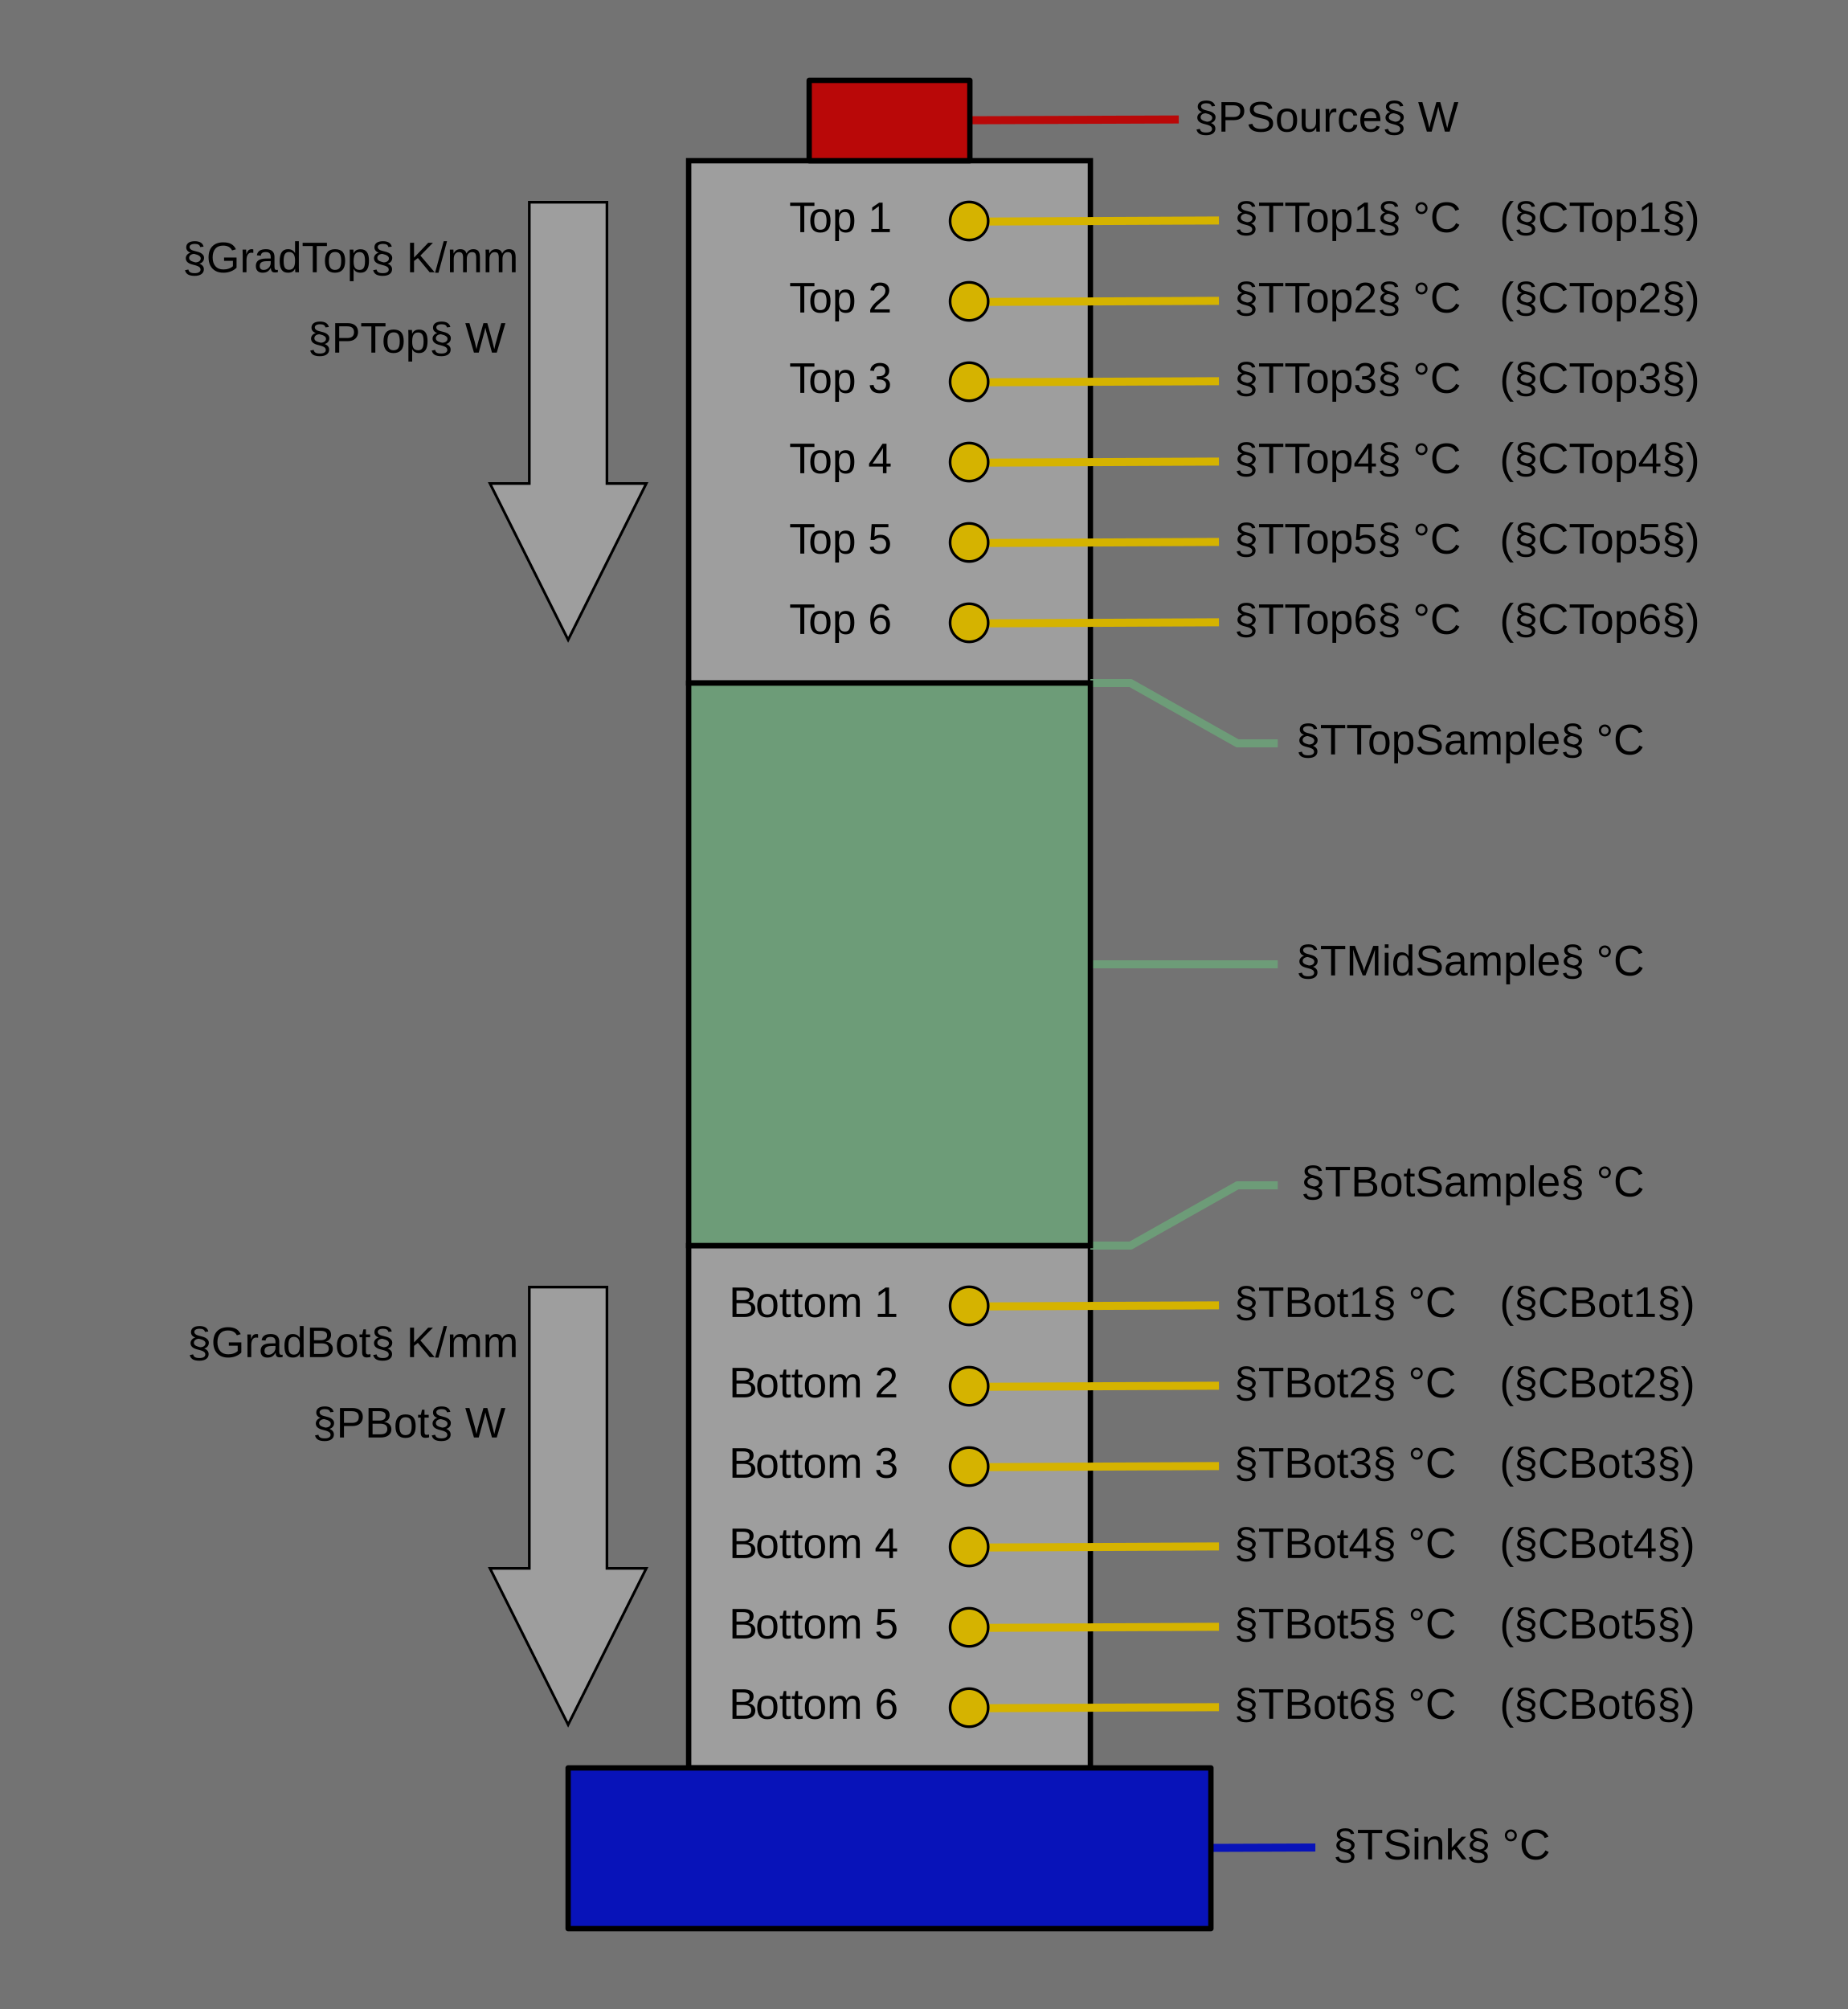
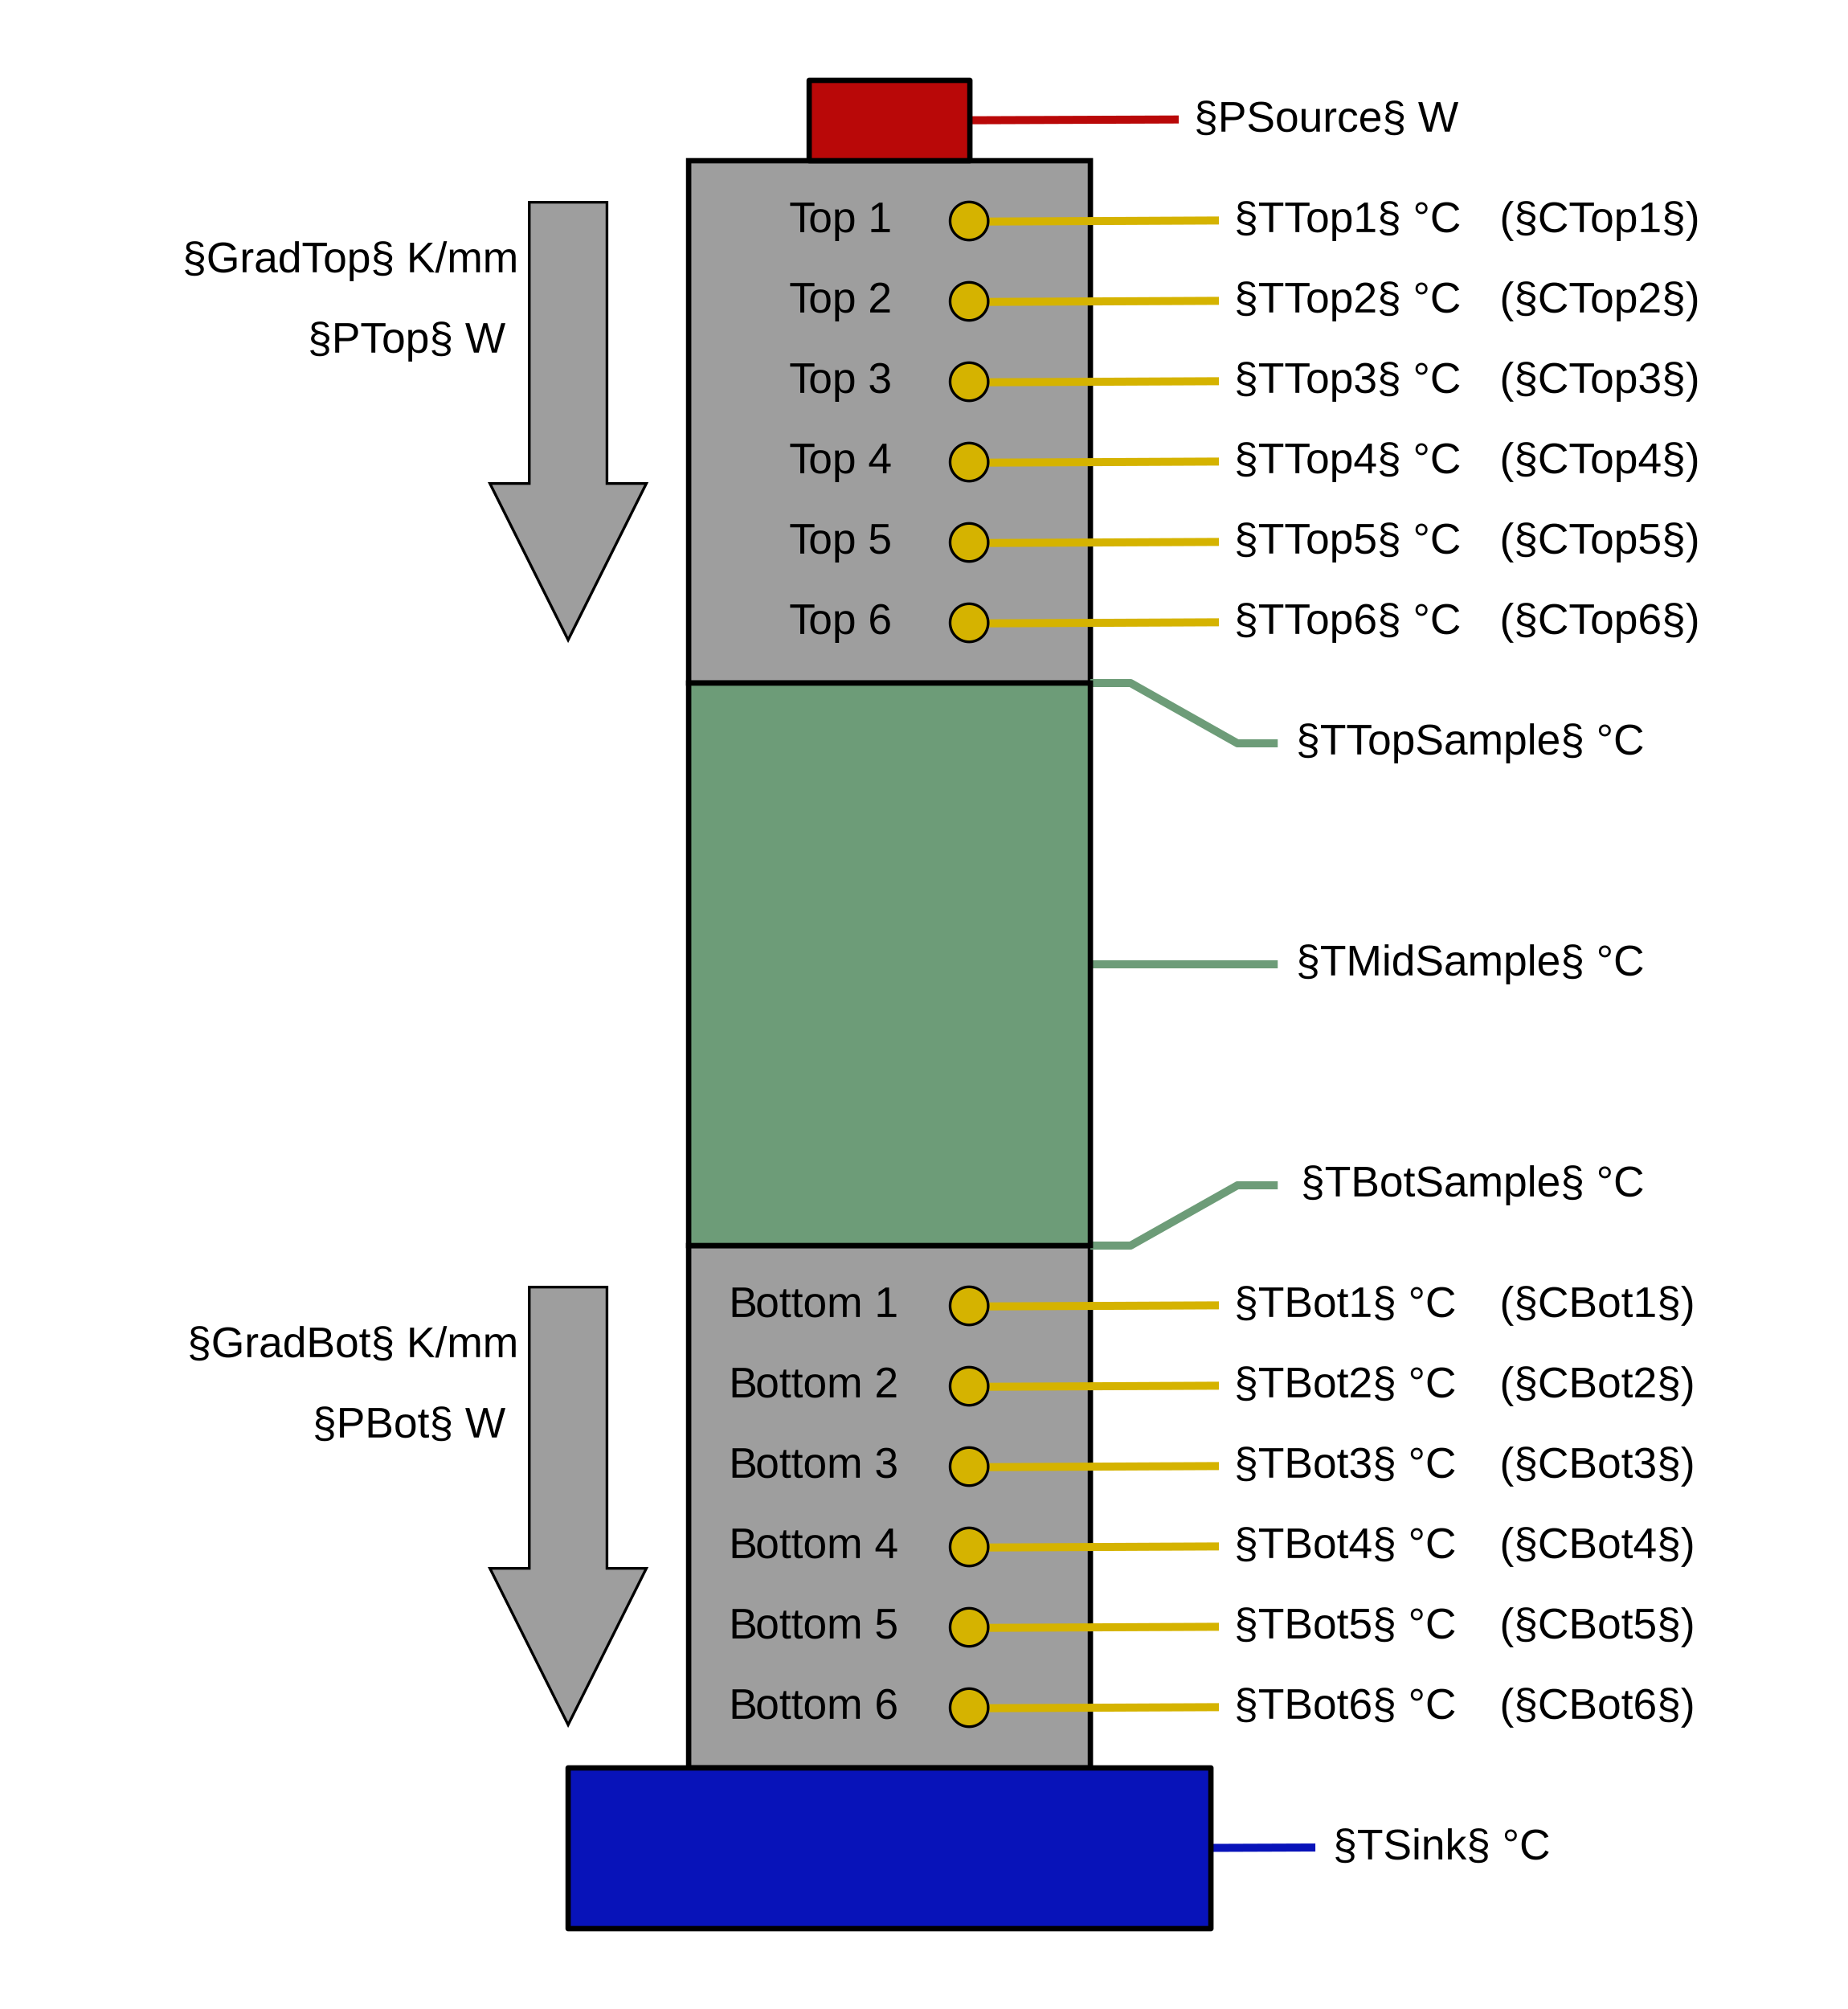
<svg xmlns="http://www.w3.org/2000/svg" width="100%" height="100%" viewBox="0 0 460 500" version="1.1" xml:space="preserve" style="fill-rule:evenodd;clip-rule:evenodd;stroke-miterlimit:1.5;">
-   <rect x="0" y="0" width="460" height="500" style="fill:rgb(115,115,115);" />
  <g>
    <g>
      <g id="Bottom">
        <rect x="171.417" y="310" width="100" height="130" style="fill:rgb(158,158,158);stroke:black;stroke-width:1.33px;" />
        <g id="Bottom1">
          <path d="M245.972,325.138l57.444,-0.265" style="fill:none;stroke:rgb(213,179,0);stroke-width:2px;stroke-linejoin:round;" />
          <text x="181.454px" y="327.779px" style="font-family:'ArialMT', 'Arial', sans-serif;font-size:10.667px;">B<tspan x="188.035px 193.434px 195.864px 198.294px 203.693px 212.045px 214.475px " y="327.779px 327.779px 327.779px 327.779px 327.779px 327.779px 327.779px ">ottom 1</tspan>
          </text>
          <text x="307.229px" y="327.766px" style="font-family:'ArialMT', 'Arial', sans-serif;font-size:10.667px;">
            <tspan x="307.229px 312.627px 318.61px 325.191px 330.59px 333.02px 338.419px 343.818px 346.248px 349.981px " y="327.766px 327.766px 327.766px 327.766px 327.766px 327.766px 327.766px 327.766px 327.766px 327.766px ">§TBot1§ °C</tspan>
          </text>
          <text x="373.299px" y="327.766px" style="font-family:'ArialMT', 'Arial', sans-serif;font-size:10.667px;">
            <tspan x="373.299px 376.318px 381.717px 388.887px 395.468px 400.867px 403.297px 408.696px 414.095px " y="327.766px 327.766px 327.766px 327.766px 327.766px 327.766px 327.766px 327.766px 327.766px ">(§CBot1§)</tspan>
          </text>
          <circle cx="241.232" cy="325.005" r="4.74" style="fill:rgb(213,179,0);stroke:black;stroke-width:0.67px;stroke-linejoin:round;" />
        </g>
        <g id="Bottom2">
          <path d="M245.972,345.138l57.444,-0.265" style="fill:none;stroke:rgb(213,179,0);stroke-width:2px;stroke-linejoin:round;" />
          <text x="181.454px" y="347.779px" style="font-family:'ArialMT', 'Arial', sans-serif;font-size:10.667px;">B<tspan x="188.035px 193.434px 195.864px 198.294px 203.693px 212.045px 214.475px " y="347.779px 347.779px 347.779px 347.779px 347.779px 347.779px 347.779px ">ottom 2</tspan>
          </text>
          <text x="307.229px" y="347.766px" style="font-family:'ArialMT', 'Arial', sans-serif;font-size:10.667px;">
            <tspan x="307.229px 312.627px 318.61px 325.191px 330.59px 333.02px 338.419px 343.818px 346.248px 349.981px " y="347.766px 347.766px 347.766px 347.766px 347.766px 347.766px 347.766px 347.766px 347.766px 347.766px ">§TBot2§ °C</tspan>
          </text>
          <text x="373.299px" y="347.766px" style="font-family:'ArialMT', 'Arial', sans-serif;font-size:10.667px;">
            <tspan x="373.299px 376.318px 381.717px 388.887px 395.468px 400.867px 403.297px 408.696px 414.095px " y="347.766px 347.766px 347.766px 347.766px 347.766px 347.766px 347.766px 347.766px 347.766px ">(§CBot2§)</tspan>
          </text>
          <circle cx="241.232" cy="345.005" r="4.74" style="fill:rgb(213,179,0);stroke:black;stroke-width:0.67px;stroke-linejoin:round;" />
        </g>
        <g id="Bottom3">
          <path d="M245.972,365.138l57.444,-0.265" style="fill:none;stroke:rgb(213,179,0);stroke-width:2px;stroke-linejoin:round;" />
          <text x="181.454px" y="367.779px" style="font-family:'ArialMT', 'Arial', sans-serif;font-size:10.667px;">B<tspan x="188.035px 193.434px 195.864px 198.294px 203.693px 212.045px 214.475px " y="367.779px 367.779px 367.779px 367.779px 367.779px 367.779px 367.779px ">ottom 3</tspan>
          </text>
          <text x="307.229px" y="367.766px" style="font-family:'ArialMT', 'Arial', sans-serif;font-size:10.667px;">
            <tspan x="307.229px 312.627px 318.61px 325.191px 330.59px 333.02px 338.419px 343.818px 346.248px 349.981px " y="367.766px 367.766px 367.766px 367.766px 367.766px 367.766px 367.766px 367.766px 367.766px 367.766px ">§TBot3§ °C</tspan>
          </text>
          <text x="373.299px" y="367.766px" style="font-family:'ArialMT', 'Arial', sans-serif;font-size:10.667px;">
            <tspan x="373.299px 376.318px 381.717px 388.887px 395.468px 400.867px 403.297px 408.696px 414.095px " y="367.766px 367.766px 367.766px 367.766px 367.766px 367.766px 367.766px 367.766px 367.766px ">(§CBot3§)</tspan>
          </text>
          <circle cx="241.232" cy="365.005" r="4.74" style="fill:rgb(213,179,0);stroke:black;stroke-width:0.67px;stroke-linejoin:round;" />
        </g>
        <g id="Bottom4">
          <path d="M245.972,385.138l57.444,-0.265" style="fill:none;stroke:rgb(213,179,0);stroke-width:2px;stroke-linejoin:round;" />
          <text x="181.454px" y="387.779px" style="font-family:'ArialMT', 'Arial', sans-serif;font-size:10.667px;">B<tspan x="188.035px 193.434px 195.864px 198.294px 203.693px 212.045px 214.475px " y="387.779px 387.779px 387.779px 387.779px 387.779px 387.779px 387.779px ">ottom 4</tspan>
          </text>
          <text x="307.229px" y="387.766px" style="font-family:'ArialMT', 'Arial', sans-serif;font-size:10.667px;">
            <tspan x="307.229px 312.627px 318.61px 325.191px 330.59px 333.02px 338.419px 343.818px 346.248px 349.981px " y="387.766px 387.766px 387.766px 387.766px 387.766px 387.766px 387.766px 387.766px 387.766px 387.766px ">§TBot4§ °C</tspan>
          </text>
          <text x="373.299px" y="387.766px" style="font-family:'ArialMT', 'Arial', sans-serif;font-size:10.667px;">
            <tspan x="373.299px 376.318px 381.717px 388.887px 395.468px 400.867px 403.297px 408.696px 414.095px " y="387.766px 387.766px 387.766px 387.766px 387.766px 387.766px 387.766px 387.766px 387.766px ">(§CBot4§)</tspan>
          </text>
          <circle cx="241.232" cy="385.005" r="4.74" style="fill:rgb(213,179,0);stroke:black;stroke-width:0.67px;stroke-linejoin:round;" />
        </g>
        <g id="Bottom5">
          <path d="M245.972,405.138l57.444,-0.265" style="fill:none;stroke:rgb(213,179,0);stroke-width:2px;stroke-linejoin:round;" />
          <text x="181.454px" y="407.779px" style="font-family:'ArialMT', 'Arial', sans-serif;font-size:10.667px;">B<tspan x="188.035px 193.434px 195.864px 198.294px 203.693px 212.045px 214.475px " y="407.779px 407.779px 407.779px 407.779px 407.779px 407.779px 407.779px ">ottom 5</tspan>
          </text>
          <text x="307.229px" y="407.766px" style="font-family:'ArialMT', 'Arial', sans-serif;font-size:10.667px;">
            <tspan x="307.229px 312.627px 318.61px 325.191px 330.59px 333.02px 338.419px 343.818px 346.248px 349.981px " y="407.766px 407.766px 407.766px 407.766px 407.766px 407.766px 407.766px 407.766px 407.766px 407.766px ">§TBot5§ °C</tspan>
          </text>
          <text x="373.299px" y="407.766px" style="font-family:'ArialMT', 'Arial', sans-serif;font-size:10.667px;">
            <tspan x="373.299px 376.318px 381.717px 388.887px 395.468px 400.867px 403.297px 408.696px 414.095px " y="407.766px 407.766px 407.766px 407.766px 407.766px 407.766px 407.766px 407.766px 407.766px ">(§CBot5§)</tspan>
          </text>
          <circle cx="241.232" cy="405.005" r="4.74" style="fill:rgb(213,179,0);stroke:black;stroke-width:0.67px;stroke-linejoin:round;" />
        </g>
        <g id="Bottom6">
          <path d="M245.972,425.138l57.444,-0.265" style="fill:none;stroke:rgb(213,179,0);stroke-width:2px;stroke-linejoin:round;" />
          <text x="181.454px" y="427.779px" style="font-family:'ArialMT', 'Arial', sans-serif;font-size:10.667px;">B<tspan x="188.035px 193.434px 195.864px 198.294px 203.693px 212.045px 214.475px " y="427.779px 427.779px 427.779px 427.779px 427.779px 427.779px 427.779px ">ottom 6</tspan>
          </text>
          <text x="307.229px" y="427.766px" style="font-family:'ArialMT', 'Arial', sans-serif;font-size:10.667px;">
            <tspan x="307.229px 312.627px 318.61px 325.191px 330.59px 333.02px 338.419px 343.818px 346.248px 349.981px " y="427.766px 427.766px 427.766px 427.766px 427.766px 427.766px 427.766px 427.766px 427.766px 427.766px ">§TBot6§ °C</tspan>
          </text>
          <text x="373.299px" y="427.766px" style="font-family:'ArialMT', 'Arial', sans-serif;font-size:10.667px;">
            <tspan x="373.299px 376.318px 381.717px 388.887px 395.468px 400.867px 403.297px 408.696px 414.095px " y="427.766px 427.766px 427.766px 427.766px 427.766px 427.766px 427.766px 427.766px 427.766px ">(§CBot6§)</tspan>
          </text>
          <circle cx="241.232" cy="425.005" r="4.74" style="fill:rgb(213,179,0);stroke:black;stroke-width:0.67px;stroke-linejoin:round;" />
        </g>
      </g>
      <path d="M301.417,459.903l26,-0.097" style="fill:none;stroke:rgb(8,19,185);stroke-width:2px;stroke-linejoin:round;" />
      <rect x="141.417" y="440" width="160" height="40" style="fill:rgb(8,19,185);stroke:black;stroke-width:1.33px;stroke-linejoin:round;" />
      <text x="331.842px" y="462.76px" style="font-family:'ArialMT', 'Arial', sans-serif;font-size:10.667px;">
        <tspan x="331.842px 337.241px 343.223px 349.804px 351.641px 357.04px 361.84px 367.239px 369.669px 373.401px " y="462.76px 462.76px 462.76px 462.76px 462.76px 462.76px 462.76px 462.76px 462.76px 462.76px ">§TSink§ °C</tspan>
      </text>
    </g>
    <g>
      <g id="Top">
        <rect x="171.417" y="40" width="100" height="130" style="fill:rgb(158,158,158);stroke:black;stroke-width:1.33px;" />
        <g id="Top1">
          <path d="M245.972,55.138l57.444,-0.265" style="fill:none;stroke:rgb(213,179,0);stroke-width:2px;stroke-linejoin:round;" />
          <text x="196.447px" y="57.779px" style="font-family:'ArialMT', 'Arial', sans-serif;font-size:10.667px;">T<tspan x="201.247px 206.646px 212.045px 214.475px " y="57.779px 57.779px 57.779px 57.779px ">op 1</tspan>
          </text>
          <text x="307.229px" y="57.766px" style="font-family:'ArialMT', 'Arial', sans-serif;font-size:10.667px;">
            <tspan x="307.229px 312.627px 318.61px 323.41px 328.809px 334.208px 339.607px 345.006px 347.436px 351.168px " y="57.766px 57.766px 57.766px 57.766px 57.766px 57.766px 57.766px 57.766px 57.766px 57.766px ">§TTop1§ °C</tspan>
          </text>
          <text x="373.299px" y="57.766px" style="font-family:'ArialMT', 'Arial', sans-serif;font-size:10.667px;">
            <tspan x="373.299px 376.318px 381.717px 388.887px 393.687px 399.086px 404.485px 409.884px 415.283px " y="57.766px 57.766px 57.766px 57.766px 57.766px 57.766px 57.766px 57.766px 57.766px ">(§CTop1§)</tspan>
          </text>
          <circle cx="241.232" cy="55.005" r="4.74" style="fill:rgb(213,179,0);stroke:black;stroke-width:0.67px;stroke-linejoin:round;" />
        </g>
        <g id="Top2">
          <path d="M245.972,75.138l57.444,-0.265" style="fill:none;stroke:rgb(213,179,0);stroke-width:2px;stroke-linejoin:round;" />
          <text x="196.447px" y="77.779px" style="font-family:'ArialMT', 'Arial', sans-serif;font-size:10.667px;">T<tspan x="201.247px 206.646px 212.045px 214.475px " y="77.779px 77.779px 77.779px 77.779px ">op 2</tspan>
          </text>
          <text x="307.229px" y="77.766px" style="font-family:'ArialMT', 'Arial', sans-serif;font-size:10.667px;">
            <tspan x="307.229px 312.627px 318.61px 323.41px 328.809px 334.208px 339.607px 345.006px 347.436px 351.168px " y="77.766px 77.766px 77.766px 77.766px 77.766px 77.766px 77.766px 77.766px 77.766px 77.766px ">§TTop2§ °C</tspan>
          </text>
          <text x="373.299px" y="77.766px" style="font-family:'ArialMT', 'Arial', sans-serif;font-size:10.667px;">
            <tspan x="373.299px 376.318px 381.717px 388.887px 393.687px 399.086px 404.485px 409.884px 415.283px " y="77.766px 77.766px 77.766px 77.766px 77.766px 77.766px 77.766px 77.766px 77.766px ">(§CTop2§)</tspan>
          </text>
          <circle cx="241.232" cy="75.005" r="4.74" style="fill:rgb(213,179,0);stroke:black;stroke-width:0.67px;stroke-linejoin:round;" />
        </g>
        <g id="Top3">
          <path d="M245.972,95.138l57.444,-0.265" style="fill:none;stroke:rgb(213,179,0);stroke-width:2px;stroke-linejoin:round;" />
          <text x="196.447px" y="97.779px" style="font-family:'ArialMT', 'Arial', sans-serif;font-size:10.667px;">T<tspan x="201.247px 206.646px 212.045px 214.475px " y="97.779px 97.779px 97.779px 97.779px ">op 3</tspan>
          </text>
          <text x="307.229px" y="97.766px" style="font-family:'ArialMT', 'Arial', sans-serif;font-size:10.667px;">
            <tspan x="307.229px 312.627px 318.61px 323.41px 328.809px 334.208px 339.607px 345.006px 347.436px 351.168px " y="97.766px 97.766px 97.766px 97.766px 97.766px 97.766px 97.766px 97.766px 97.766px 97.766px ">§TTop3§ °C</tspan>
          </text>
          <text x="373.299px" y="97.766px" style="font-family:'ArialMT', 'Arial', sans-serif;font-size:10.667px;">
            <tspan x="373.299px 376.318px 381.717px 388.887px 393.687px 399.086px 404.485px 409.884px 415.283px " y="97.766px 97.766px 97.766px 97.766px 97.766px 97.766px 97.766px 97.766px 97.766px ">(§CTop3§)</tspan>
          </text>
          <circle cx="241.232" cy="95.005" r="4.74" style="fill:rgb(213,179,0);stroke:black;stroke-width:0.67px;stroke-linejoin:round;" />
        </g>
        <g id="Top4">
          <path d="M245.972,115.138l57.444,-0.265" style="fill:none;stroke:rgb(213,179,0);stroke-width:2px;stroke-linejoin:round;" />
          <text x="196.447px" y="117.779px" style="font-family:'ArialMT', 'Arial', sans-serif;font-size:10.667px;">T<tspan x="201.247px 206.646px 212.045px 214.475px " y="117.779px 117.779px 117.779px 117.779px ">op 4</tspan>
          </text>
          <text x="307.229px" y="117.766px" style="font-family:'ArialMT', 'Arial', sans-serif;font-size:10.667px;">
            <tspan x="307.229px 312.627px 318.61px 323.41px 328.809px 334.208px 339.607px 345.006px 347.436px 351.168px " y="117.766px 117.766px 117.766px 117.766px 117.766px 117.766px 117.766px 117.766px 117.766px 117.766px ">§TTop4§ °C</tspan>
          </text>
          <text x="373.299px" y="117.766px" style="font-family:'ArialMT', 'Arial', sans-serif;font-size:10.667px;">
            <tspan x="373.299px 376.318px 381.717px 388.887px 393.687px 399.086px 404.485px 409.884px 415.283px " y="117.766px 117.766px 117.766px 117.766px 117.766px 117.766px 117.766px 117.766px 117.766px ">(§CTop4§)</tspan>
          </text>
          <circle cx="241.232" cy="115.005" r="4.74" style="fill:rgb(213,179,0);stroke:black;stroke-width:0.67px;stroke-linejoin:round;" />
        </g>
        <g id="Top5">
          <path d="M245.972,135.138l57.444,-0.265" style="fill:none;stroke:rgb(213,179,0);stroke-width:2px;stroke-linejoin:round;" />
          <text x="196.447px" y="137.779px" style="font-family:'ArialMT', 'Arial', sans-serif;font-size:10.667px;">T<tspan x="201.247px 206.646px 212.045px 214.475px " y="137.779px 137.779px 137.779px 137.779px ">op 5</tspan>
          </text>
          <text x="307.229px" y="137.766px" style="font-family:'ArialMT', 'Arial', sans-serif;font-size:10.667px;">
            <tspan x="307.229px 312.627px 318.61px 323.41px 328.809px 334.208px 339.607px 345.006px 347.436px 351.168px " y="137.766px 137.766px 137.766px 137.766px 137.766px 137.766px 137.766px 137.766px 137.766px 137.766px ">§TTop5§ °C</tspan>
          </text>
          <text x="373.299px" y="137.766px" style="font-family:'ArialMT', 'Arial', sans-serif;font-size:10.667px;">
            <tspan x="373.299px 376.318px 381.717px 388.887px 393.687px 399.086px 404.485px 409.884px 415.283px " y="137.766px 137.766px 137.766px 137.766px 137.766px 137.766px 137.766px 137.766px 137.766px ">(§CTop5§)</tspan>
          </text>
          <circle cx="241.232" cy="135.005" r="4.74" style="fill:rgb(213,179,0);stroke:black;stroke-width:0.67px;stroke-linejoin:round;" />
        </g>
        <g id="Top6">
          <path d="M245.972,155.138l57.444,-0.265" style="fill:none;stroke:rgb(213,179,0);stroke-width:2px;stroke-linejoin:round;" />
          <text x="196.447px" y="157.779px" style="font-family:'ArialMT', 'Arial', sans-serif;font-size:10.667px;">T<tspan x="201.247px 206.646px 212.045px 214.475px " y="157.779px 157.779px 157.779px 157.779px ">op 6</tspan>
          </text>
          <text x="307.229px" y="157.766px" style="font-family:'ArialMT', 'Arial', sans-serif;font-size:10.667px;">
            <tspan x="307.229px 312.627px 318.61px 323.41px 328.809px 334.208px 339.607px 345.006px 347.436px 351.168px " y="157.766px 157.766px 157.766px 157.766px 157.766px 157.766px 157.766px 157.766px 157.766px 157.766px ">§TTop6§ °C</tspan>
          </text>
          <text x="373.299px" y="157.766px" style="font-family:'ArialMT', 'Arial', sans-serif;font-size:10.667px;">
            <tspan x="373.299px 376.318px 381.717px 388.887px 393.687px 399.086px 404.485px 409.884px 415.283px " y="157.766px 157.766px 157.766px 157.766px 157.766px 157.766px 157.766px 157.766px 157.766px ">(§CTop6§)</tspan>
          </text>
          <circle cx="241.232" cy="155.005" r="4.74" style="fill:rgb(213,179,0);stroke:black;stroke-width:0.67px;stroke-linejoin:round;" />
        </g>
      </g>
      <path d="M241.417,29.929l51.999,-0.194" style="fill:none;stroke:rgb(185,8,8);stroke-width:2px;stroke-linejoin:round;" />
      <rect x="201.417" y="20" width="40" height="20" style="fill:rgb(185,8,8);stroke:black;stroke-width:1.33px;stroke-linejoin:round;" />
      <text x="297.229px" y="32.76px" style="font-family:'ArialMT', 'Arial', sans-serif;font-size:10.667px;">
        <tspan x="297.229px 302.627px 309.209px 315.79px 321.189px 326.588px 329.607px 334.407px 339.806px 345.205px 347.635px " y="32.76px 32.76px 32.76px 32.76px 32.76px 32.76px 32.76px 32.76px 32.76px 32.76px 32.76px ">§PSource§ W</tspan>
      </text>
    </g>
    <g>
      <path d="M271.417,170l10,-0l26.615,15.005l10.019,0" style="fill:none;stroke:rgb(109,156,120);stroke-width:2px;stroke-linejoin:round;" />
      <path d="M271.417,310l10,0l26.615,-15.005l10.019,-0" style="fill:none;stroke:rgb(109,156,120);stroke-width:2px;stroke-linejoin:round;" />
      <path d="M271.417,240l46.634,0" style="fill:none;stroke:rgb(109,156,120);stroke-width:2px;stroke-linejoin:round;" />
      <rect x="171.417" y="170" width="100" height="140" style="fill:rgb(109,156,120);stroke:black;stroke-width:1.33px;" />
      <text x="322.629px" y="187.766px" style="font-family:'ArialMT', 'Arial', sans-serif;font-size:10.667px;">
        <tspan x="322.629px 328.028px 334.01px 338.81px 344.209px 349.608px 356.189px 361.588px 369.94px 375.339px 377.176px 382.575px 387.974px 390.404px 394.136px " y="187.766px 187.766px 187.766px 187.766px 187.766px 187.766px 187.766px 187.766px 187.766px 187.766px 187.766px 187.766px 187.766px 187.766px 187.766px ">§TTopSample§ °C</tspan>
      </text>
      <text x="323.816px" y="297.755px" style="font-family:'ArialMT', 'Arial', sans-serif;font-size:10.667px;">
        <tspan x="323.816px 329.215px 335.198px 341.779px 347.178px 349.608px 356.189px 361.588px 369.94px 375.339px 377.176px 382.575px 387.974px 390.404px 394.136px " y="297.755px 297.755px 297.755px 297.755px 297.755px 297.755px 297.755px 297.755px 297.755px 297.755px 297.755px 297.755px 297.755px 297.755px 297.755px ">§TBotSample§ °C</tspan>
      </text>
      <text x="322.639px" y="242.76px" style="font-family:'ArialMT', 'Arial', sans-serif;font-size:10.667px;">
        <tspan x="322.639px 328.038px 334.02px 342.373px 344.209px 349.608px 356.189px 361.588px 369.94px 375.339px 377.176px 382.575px 387.974px 390.404px 394.136px " y="242.76px 242.76px 242.76px 242.76px 242.76px 242.76px 242.76px 242.76px 242.76px 242.76px 242.76px 242.76px 242.76px 242.76px 242.76px ">§TMidSample§ °C</tspan>
      </text>
    </g>
    <g>
      <path d="M131.417,50l20,-0l0,70l10,-0l-20,40l-20,-40l10,-0l0,-70Z" style="fill:rgb(158,158,158);" />
      <path d="M131.417,50l20,-0l0,70l10,-0l-20,40l-20,-40l10,-0l0,-70Zm0.667,0.667l18.667,-0c-0,-0 -0,70 -0,70l9.588,-0c-0,-0 -18.922,37.842 -18.922,37.842c0,0 -18.921,-37.842 -18.921,-37.842c-0,-0 9.588,-0 9.588,-0l-0,-70Z" />
      <text x="45.45px" y="67.766px" style="font-family:'ArialMT', 'Arial', sans-serif;font-size:10.667px;">
        <tspan x="45.45px 50.849px 58.612px 61.631px 67.03px 72.429px 77.229px 82.628px 88.027px 93.426px 95.856px 102.437px 104.867px 113.219px " y="67.766px 67.766px 67.766px 67.766px 67.766px 67.766px 67.766px 67.766px 67.766px 67.766px 67.766px 67.766px 67.766px 67.766px ">§GradTop§ K/mm</tspan>
      </text>
      <text x="76.63px" y="87.766px" style="font-family:'ArialMT', 'Arial', sans-serif;font-size:10.667px;">
        <tspan x="76.63px 82.029px 88.61px 93.41px 98.809px 104.208px 109.607px 112.037px " y="87.766px 87.766px 87.766px 87.766px 87.766px 87.766px 87.766px 87.766px ">§PTop§ W</tspan>
      </text>
    </g>
    <g>
      <path d="M131.417,320l20,0l0,70l10,0l-20,40l-20,-40l10,0l0,-70Z" style="fill:rgb(158,158,158);" />
      <path d="M131.417,320l20,0l0,70l10,-0l-20,40l-20,-40l10,-0l0,-70Zm0.667,0.667l18.667,-0c-0,-0 -0,70 -0,70l9.588,-0c-0,-0 -18.922,37.842 -18.922,37.842c0,0 -18.921,-37.842 -18.921,-37.842c-0,-0 9.588,-0 9.588,-0l-0,-70Z" />
      <text x="46.637px" y="337.766px" style="font-family:'ArialMT', 'Arial', sans-serif;font-size:10.667px;">
        <tspan x="46.637px 52.036px 59.8px 62.818px 68.217px 73.616px 80.198px 85.596px 88.027px 93.426px 95.856px 102.437px 104.867px 113.219px " y="337.766px 337.766px 337.766px 337.766px 337.766px 337.766px 337.766px 337.766px 337.766px 337.766px 337.766px 337.766px 337.766px 337.766px ">§GradBot§ K/mm</tspan>
      </text>
      <text x="77.817px" y="357.766px" style="font-family:'ArialMT', 'Arial', sans-serif;font-size:10.667px;">
        <tspan x="77.817px 83.216px 89.798px 96.379px 101.778px 104.208px 109.607px 112.037px " y="357.766px 357.766px 357.766px 357.766px 357.766px 357.766px 357.766px 357.766px ">§PBot§ W</tspan>
      </text>
    </g>
  </g>
</svg>
